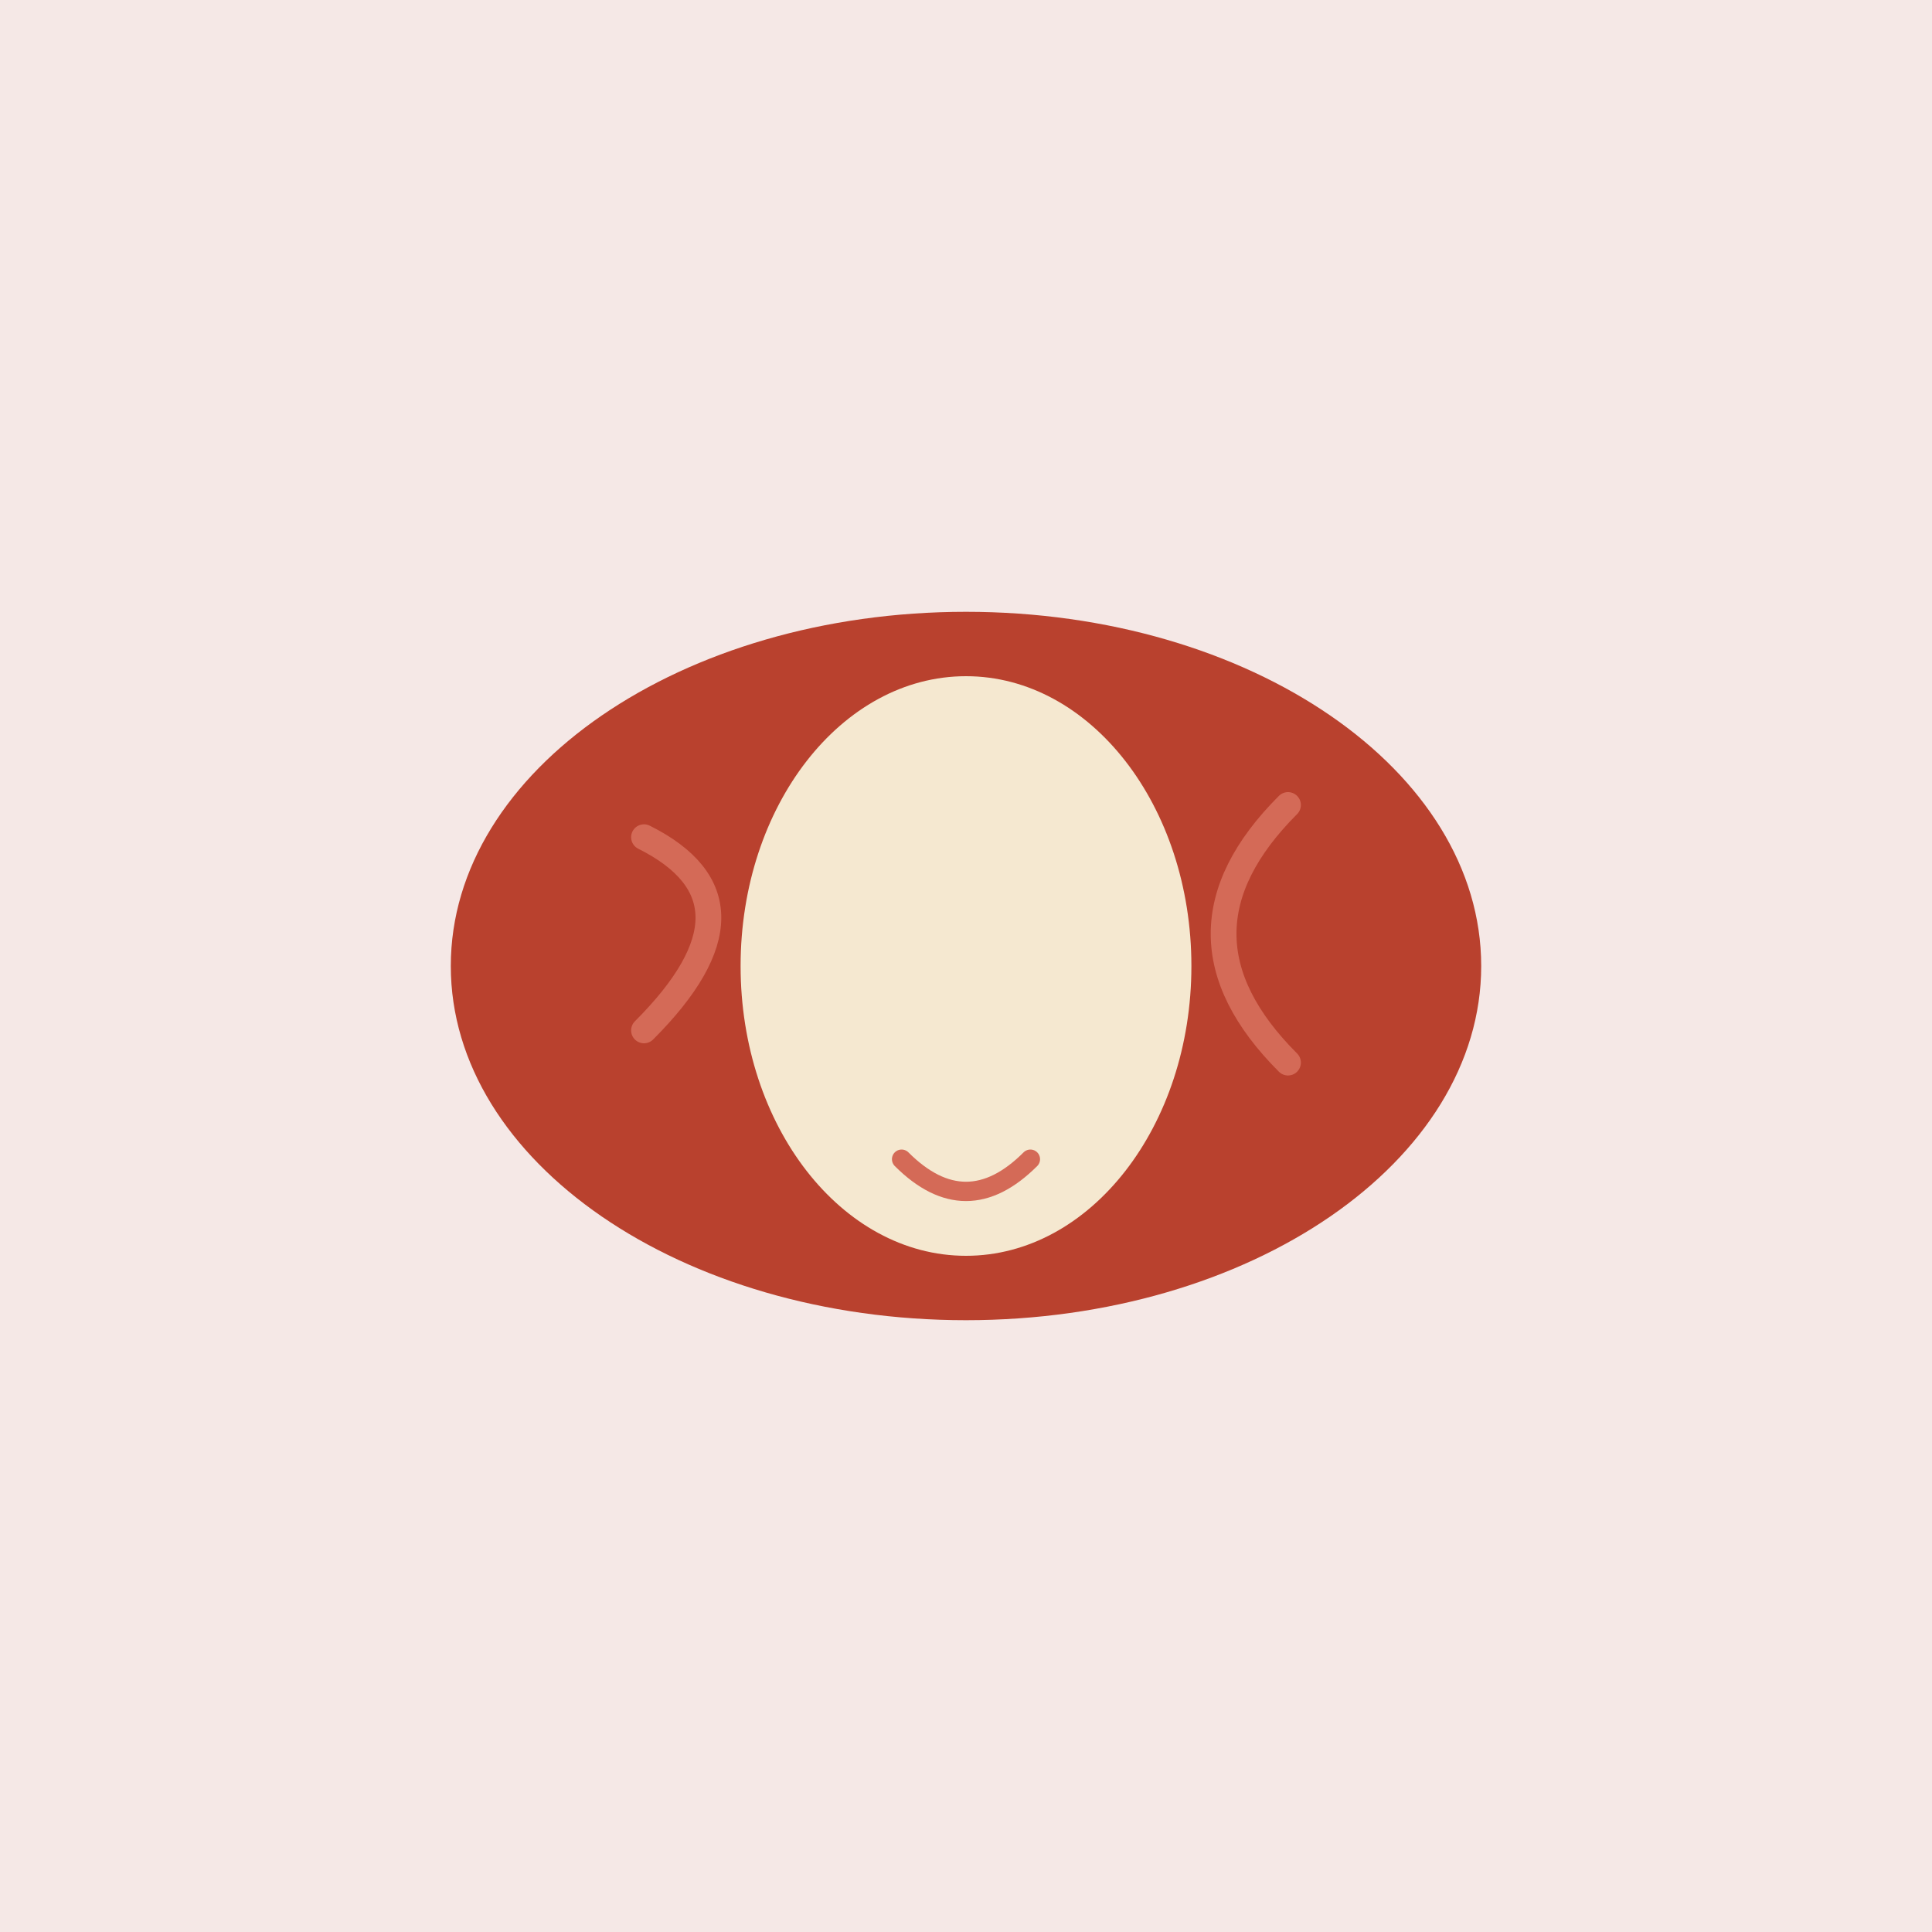
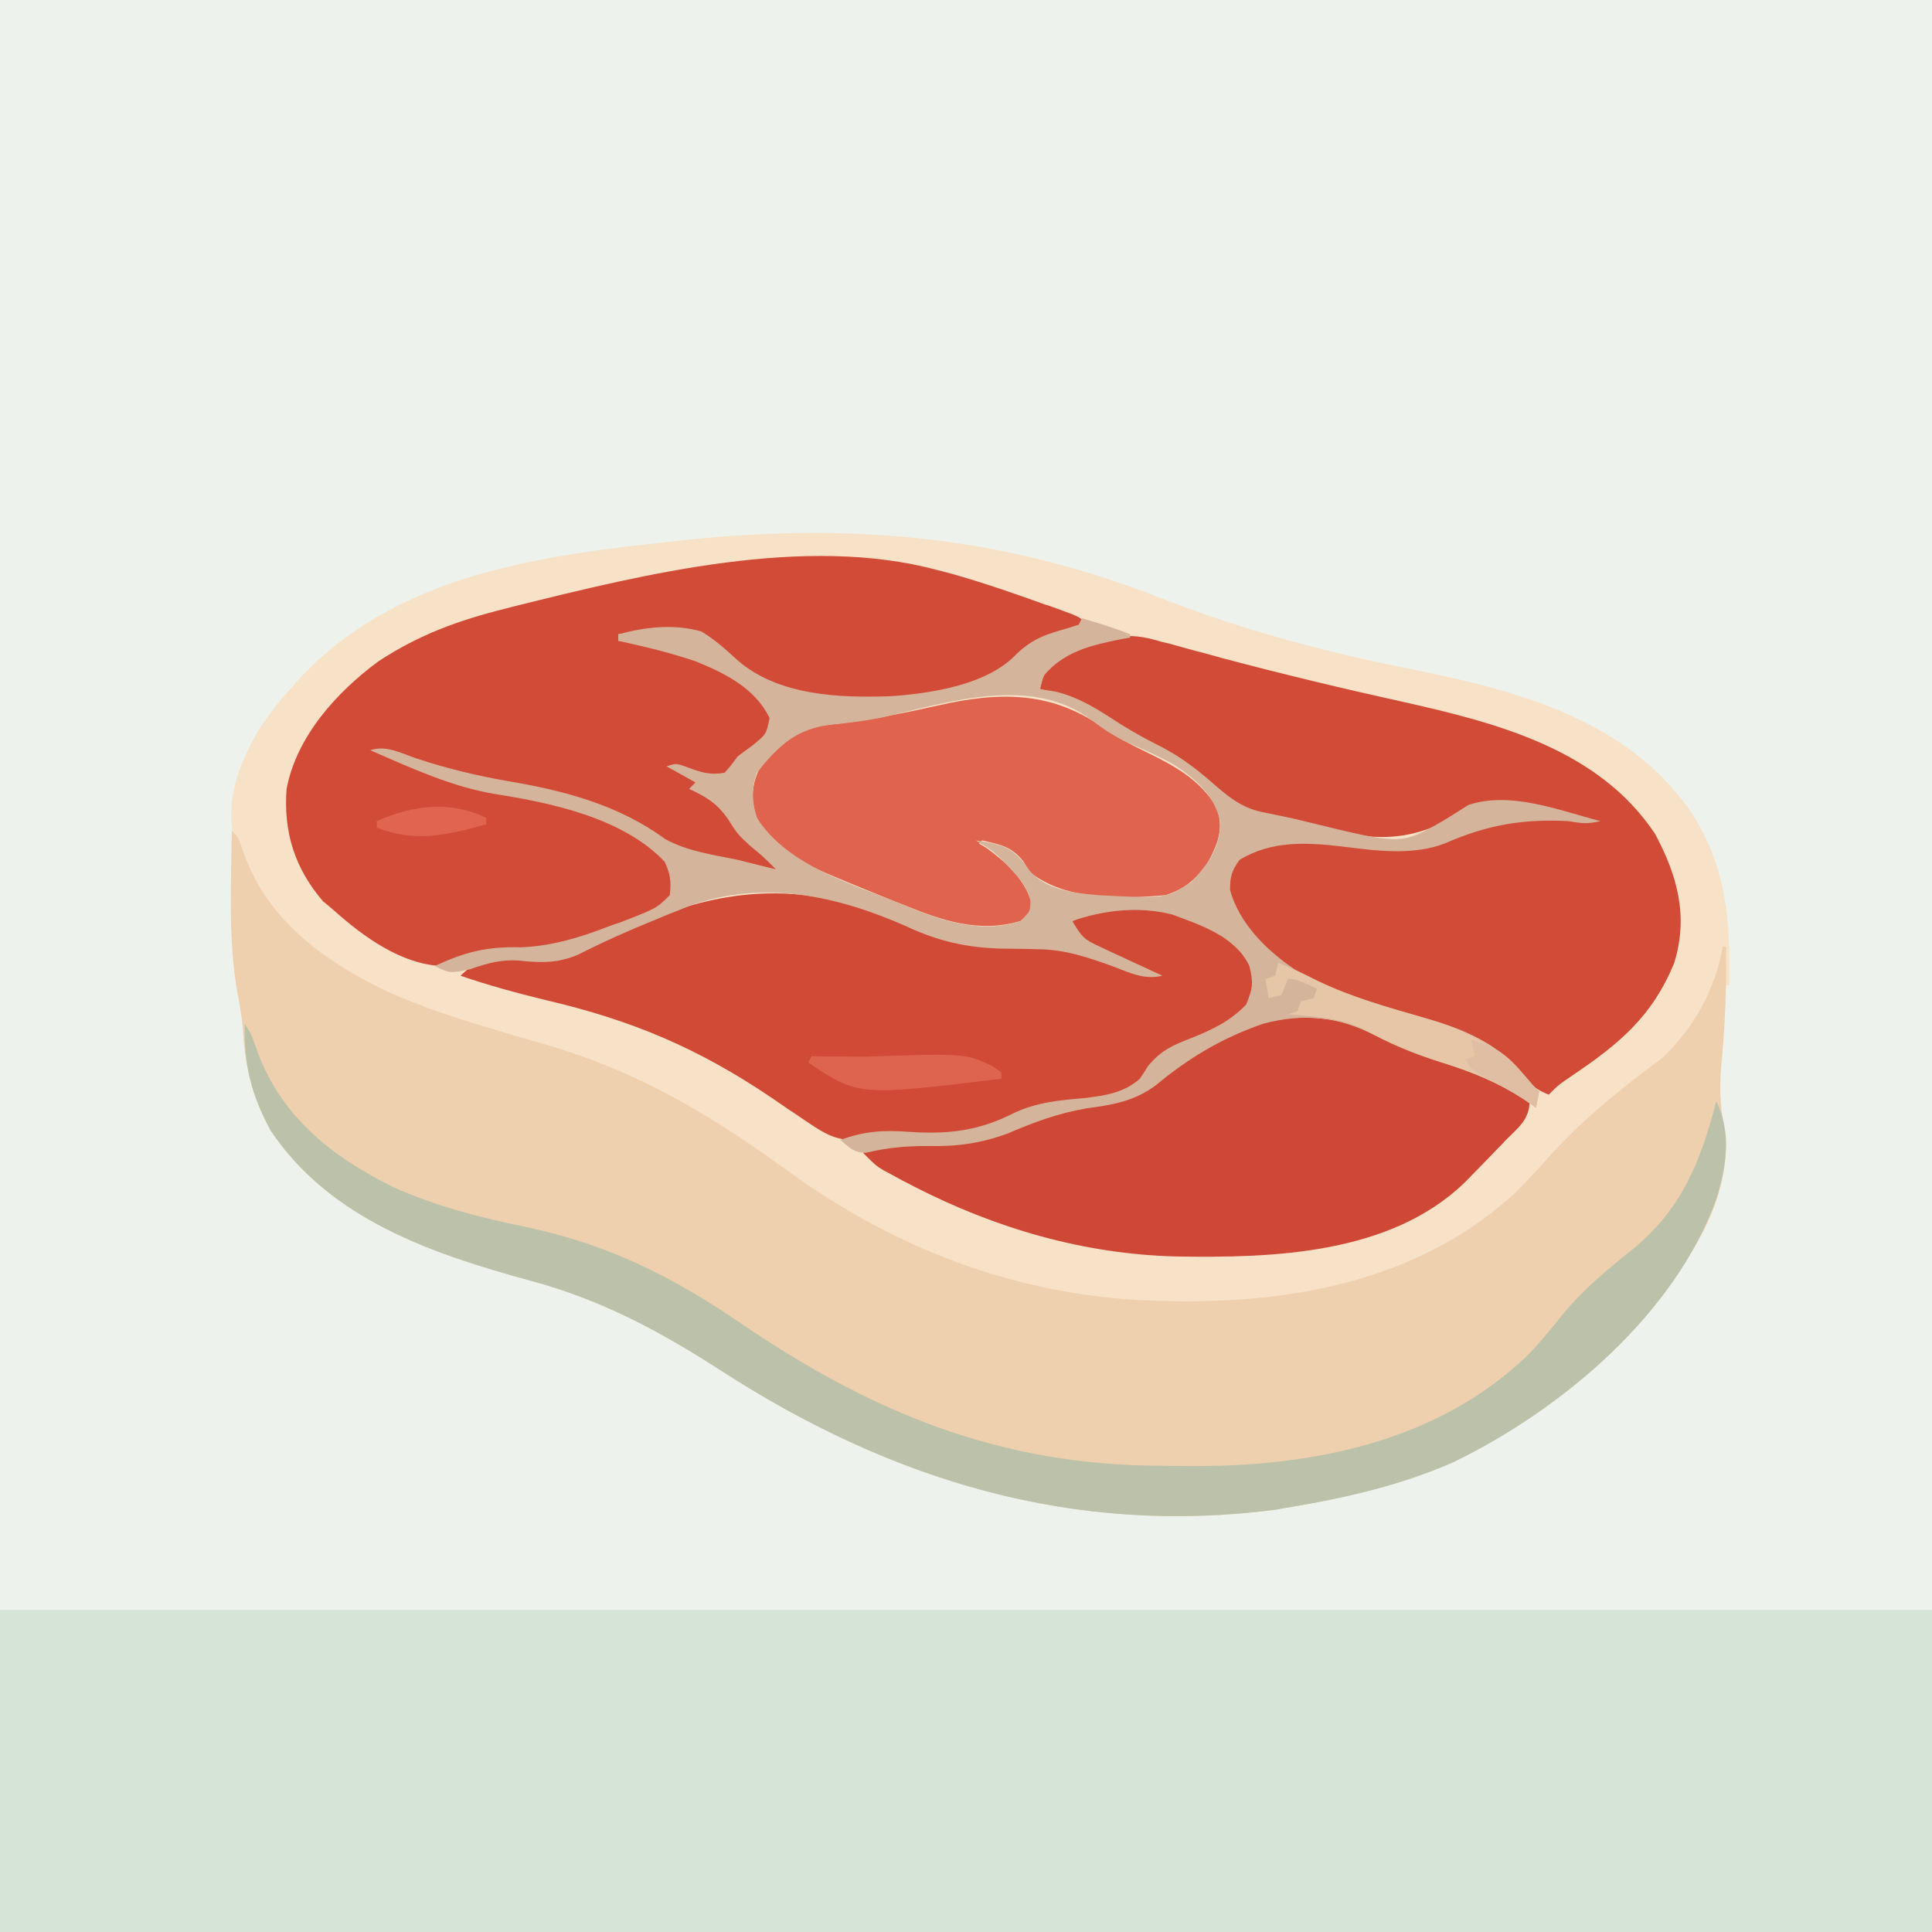
- <svg xmlns="http://www.w3.org/2000/svg" width="600" height="600" viewBox="0 0 600 600" role="img" aria-label="Meat">
-   <rect width="600" height="600" fill="#F5E8E6" />
-   <ellipse cx="300" cy="300" rx="160" ry="110" fill="#B9412E" />
-   <ellipse cx="300" cy="300" rx="70" ry="90" fill="#F5E8D0" />
-   <path d="M200 260 Q240 280 200 320" fill="none" stroke="#D46A57" stroke-width="8" stroke-linecap="round" />
-   <path d="M400 250 Q360 290 400 330" fill="none" stroke="#D46A57" stroke-width="8" stroke-linecap="round" />
-   <path d="M280 360 Q300 380 320 360" fill="none" stroke="#D46A57" stroke-width="6" stroke-linecap="round" />
+ <svg xmlns="http://www.w3.org/2000/svg" version="1.1" width="600" height="600" viewBox="0 0 600 600" role="img" aria-label="Meat">
+   <path d="M0 0 C198 0 396 0 600 0 C600 198 600 396 600 600 C402 600 204 600 0 600 C0 402 0 204 0 0 Z " fill="#EEF2ED" transform="translate(0,0)" />
+   <path d="M0 0 C25.1 9.8 49.8 16.6 76.2 21.9 C109.5 28.6 144.9 37 165.5 66.6 C176.7 83.6 177.9 100.6 177.5 120.6 C177.1 120.6 176.8 120.6 176.5 120.6 C176.1 118.6 175.8 116.6 175.5 114.6 C174.8 116.4 174.1 118.2 173.4 120 C168.3 132.3 159.9 142.1 149.2 150 C140.7 156.3 132.9 163 125.5 170.6 C124.4 171.7 123.2 172.8 122.1 173.9 C119.7 176.4 117.4 178.9 115.2 181.5 C91.9 207.4 58.7 216.8 24.9 219.3 C-28.9 222.1 -75 208.1 -118.5 176.6 C-143.2 158.8 -167 146.5 -196 138 C-246.4 123.2 -246.4 123.2 -265.5 106.6 C-266.5 105.9 -267.6 105.1 -268.6 104.4 C-276.4 97.1 -281.6 88.4 -285.5 78.6 C-286 77.6 -286.4 76.5 -286.8 75.5 C-289.7 63.5 -285.4 52.1 -279.5 41.8 C-276.3 36.7 -272.6 32.1 -268.5 27.6 C-267.8 26.8 -267.1 25.9 -266.3 25.1 C-237.7 -5.4 -196 -12.3 -156.5 -16.6 C-154.2 -16.8 -151.8 -17.1 -149.5 -17.4 C-96.7 -23.2 -49.7 -19.4 0 0 Z " fill="#F7E1C7" transform="translate(359.536,185.3941)" />
+   <path d="M0 0 C198 0 396 0 600 0 C600 33 600 66 600 100 C402 100 204 100 0 100 C0 67 0 34 0 0 Z " fill="#D5E4D7" transform="translate(0,500)" />
+   <path d="M0 0 C2 2 2 2 3.7 6.9 C10.9 27.4 27.9 39.9 46.7 49.2 C63.1 56.8 80.8 61.5 98.1 66.6 C126.5 74.9 149.1 88.5 172.9 105.8 C206.9 130.5 245.8 145 288 146 C289.5 146 290.9 146.1 292.4 146.1 C330.9 146.7 369.3 139.2 398.4 112.6 C402.5 108.5 406.4 104.3 410.2 100 C420.5 88.8 432 79.6 444.2 70.6 C453.9 61.5 460.8 49.1 463 36 C463.3 36 463.7 36 464 36 C464.3 48.7 463.7 61.1 462.5 73.7 C461.9 81.3 462.4 87.5 464 95 C464.9 114.2 454.2 132 442 146 C441.3 146.8 440.7 147.5 440 148.3 C409.6 183 374.5 202.5 329 210 C327.5 210.2 326 210.5 324.5 210.8 C261.5 219.1 204.9 201.8 152.3 167.9 C133.3 155.6 114.9 145.7 93 139.8 C62.5 131.5 30.4 120.7 12 93 C6.3 82.5 4 73.1 3.4 61.2 C3 56.9 2.2 52.7 1.4 48.4 C-1.1 32.4 -0.2 16.1 0 0 Z " fill="#EFD0AE" transform="translate(72,258)" />
+   <path d="M0 0 C0.8 0.2 0.8 0.2 4.6 1.2 C14.4 4 24.1 7.3 33.7 10.8 C34.2 10.9 34.2 10.9 37 11.9 C44.9 14.8 44.9 14.8 46 17 C45.2 17.3 45.2 17.3 40.9 18.8 C39.9 19.2 38.9 19.6 37.9 19.9 C35.7 20.7 33.5 21.5 31.2 22.3 C28 24 28 24 24.9 27.4 C11.6 39.8 -11.4 40.7 -28.6 40.4 C-43.1 39.3 -55.2 34.9 -66 25 C-75.4 17.8 -83.9 18.4 -95.3 19.5 C-95.9 19.6 -95.9 19.6 -99 20 C-99 20.7 -99 21.3 -99 22 C-97.8 22.1 -96.7 22.1 -95.5 22.2 C-79.4 24.6 -64.6 30.4 -53 42 C-51 46 -51 46 -52 51 C-54.6 53.4 -57.3 55.7 -60 58 C-61.7 59.6 -63.4 61.3 -65 63 C-66 64 -66 64 -69.1 64.2 C-73.1 64 -76.3 63.2 -80 62 C-77.7 63.3 -75.4 64.6 -73 66 C-73.7 66.7 -74.3 67.3 -75 68 C-73.6 68.8 -72.3 69.6 -70.9 70.4 C-65.8 73.8 -63.3 77.9 -60 83 C-56.8 86 -53.7 88.6 -50 91 C-50 91.7 -50 92.3 -50 93 C-56.7 92.5 -62.6 91 -69 89 C-70.8 88.7 -72.6 88.5 -74.5 88.2 C-79.6 87.1 -82.9 85.5 -87.3 82.7 C-103.7 72.3 -121.9 68.2 -140.8 65 C-151.9 63 -162.4 59.7 -173 56 C-169.1 57.6 -165.2 59.2 -161.3 60.8 C-160.8 61 -160.8 61 -158 62.2 C-150.5 65.3 -143 67.4 -135 69 C-95.9 77.6 -95.9 77.6 -84.2 90 C-81.8 94.3 -80.9 96.2 -82 101 C-86.7 105.7 -91.7 107.8 -97.8 110.1 C-99.5 110.8 -101.2 111.5 -103 112.1 C-113.6 116.1 -122.7 118.2 -134.1 117.9 C-141.5 118 -147.4 119.7 -154 123 C-166.4 122.4 -178 114 -187 106 C-188.2 105 -189.4 103.9 -190.7 102.9 C-199.5 92.6 -203 81.4 -202 68 C-198.9 51.7 -186.5 38 -173.5 28.4 C-160.9 20.1 -148.5 15.6 -134 12 C-133 11.7 -131.9 11.5 -130.9 11.2 C-90.6 1.2 -41.1 -11 0 0 Z " fill="#D24B37" transform="translate(291,177)" />
+   <path d="M0 0 C1.4 0.4 2.8 0.8 4.3 1.1 C5.7 1.5 7.1 1.9 8.6 2.3 C11.4 3.1 14.1 3.8 16.8 4.5 C18.2 4.9 19.6 5.3 21.1 5.7 C39.9 10.7 58.7 15.2 77.7 19.4 C106.7 25.9 138.2 34.1 155.6 60.3 C162.6 73.3 166 85.9 161.6 100.3 C154.8 117 144.5 125.5 130 135.3 C125.6 138.3 125.6 138.3 122.6 141.3 C116.2 138.8 113.5 134.8 109.1 129.6 C101.3 122.3 91 120.1 80.9 117.4 C70.8 114.6 61.1 111.7 51.6 107.3 C50.7 106.9 49.7 106.5 48.8 106.1 C37 100.6 27.1 90.5 22.6 78.3 C22.6 73.9 23 72.1 25.8 68.6 C35.4 61.1 47 61.9 58.6 63.3 C59.3 63.4 59.3 63.4 63.2 63.9 C78 65.5 89 62.9 102.7 57.4 C108.4 55.3 113.2 55.2 119.2 55.3 C120.9 55.3 122.6 55.3 124.3 55.3 C125 55.3 125 55.3 128.6 55.3 C129.6 55.3 130.6 55.3 131.6 55.3 C106.5 49 106.5 49 96.4 53 C95.1 53.8 93.9 54.6 92.6 55.3 C77.2 64 64.8 61.8 47.9 57.6 C43.5 56.6 39.2 55.7 34.8 54.9 C27.8 53.4 23.7 50.1 18.5 45.4 C10.6 38.6 2 34 -7.2 29.2 C-11.1 27 -14.8 24.9 -18.5 22.3 C-24.1 18.9 -29.1 17.2 -35.4 15.3 C-34.1 8.7 -31.8 7.3 -26.4 3.3 C-17.6 -0.5 -9.4 -2.6 0 0 Z " fill="#D14B36" transform="translate(358.375,198.6523)" />
+   <path d="M0 0 C9.1 3.8 17.7 4 27.4 4.1 C37.6 4.4 46.7 5 56.3 8.8 C58.8 9.7 61.4 10.6 64 11.5 C65.2 11.9 66.3 12.4 67.5 12.8 C70.3 13.8 70.3 13.8 72.3 13.8 C70.6 13 69 12.3 67.3 11.5 C65.2 10.5 63.1 9.5 60.9 8.5 C59.9 8 58.8 7.5 57.7 6.9 C49.6 3.1 49.6 3.1 46.3 -0.2 C46.3 -1.2 46.3 -2.2 46.3 -3.2 C57.2 -8.1 68.1 -9.2 79.7 -5.5 C89.3 -1.9 96.1 2.6 102.3 10.8 C103.2 14.6 103.5 17 102.4 20.8 C97.1 28.2 90.4 31.2 82.1 34.6 C74.3 38 70.8 40.7 66.3 47.8 C59.9 51.6 53.8 52.5 46.5 53.1 C37.5 53.9 30.4 56 22.3 60.1 C13.4 63.8 5 63.9 -4.5 63.3 C-11.3 62.8 -16.3 62.8 -22.7 64.8 C-28.6 64.5 -32.3 61.7 -37.1 58.5 C-38.7 57.4 -40.3 56.3 -42 55.2 C-43.7 54 -45.4 52.9 -47.1 51.7 C-69.9 36.3 -90.5 27.6 -117.1 21.4 C-126.1 19.2 -135 16.8 -143.7 13.8 C-139.6 9.6 -136.5 9 -130.7 7.8 C-127 7.9 -123.4 8.3 -119.7 8.7 C-111.4 8.8 -104.2 5.2 -96.9 1.6 C-62.1 -15.2 -35.3 -16.7 0 0 Z " fill="#D04A36" transform="translate(286.7461,289.2305)" />
+   <path d="M0 0 C7 3.6 14.4 5.8 21.9 8 C29.2 10.3 34.6 13.5 40.7 18.2 C40.7 24 37 26.5 33.2 30.4 C32.5 31.2 31.8 31.9 31.1 32.6 C29 34.8 26.8 37 24.7 39.2 C23.3 40.6 22 42 20.5 43.5 C-2.6 65.7 -38.7 66.9 -68.9 66.4 C-97.7 65.7 -125.1 57.7 -150.6 44.6 C-151.7 44 -152.8 43.4 -153.9 42.9 C-154.9 42.3 -156 41.8 -157 41.2 C-157.9 40.7 -158.9 40.2 -159.8 39.7 C-162.3 38.2 -162.3 38.2 -166.3 34.2 C-159.4 30.7 -151.6 31.1 -143.9 31.3 C-132.6 31.4 -123 28.2 -112.8 23.6 C-105.4 20.6 -97.8 19.4 -90 18.2 C-82.7 16.9 -78.2 14.9 -72.7 9.9 C-50.8 -8.8 -25.5 -13.6 0 0 Z " fill="#CF4835" transform="translate(434.3125,323.8125)" />
+   <path d="M0 0 C2 3 2 3 3.7 7.9 C11.2 28.7 26.8 41.1 46.2 50.7 C59.4 56.6 73 60.1 87.1 63 C112.5 68.3 132.6 78.3 154 92.9 C194.9 120.8 234.7 137.1 284.6 137.2 C287.6 137.2 290.7 137.3 293.8 137.3 C331.6 137.5 370.6 129.8 398.6 102.7 C402.6 98.6 406.2 94.1 409.8 89.6 C416.1 82.1 423.4 76.1 431 70 C446.2 57.6 452.2 42.7 457 24 C461.8 33.6 460.1 44.2 457.1 54.1 C444.3 90.2 408.9 119.8 375.4 136.1 C359.2 143.2 342.4 147.1 325 150 C323.5 150.2 322 150.5 320.5 150.8 C257.5 159.1 200.9 141.8 148.3 107.9 C129.3 95.6 110.9 85.7 89 79.8 C58.5 71.5 26.4 60.7 8 33 C2 21.9 -0.3 12.5 0 0 Z " fill="#BCC2A9" transform="translate(76,318)" />
+   <path d="M0 0 C3.8 2.6 7.7 4.6 11.8 6.6 C21.2 11.2 29 15.2 34.6 24.4 C36.5 31.2 34.9 35.3 31.6 41.4 C27.7 46.7 24.8 49.3 18.6 51.4 C4.9 52.6 -12.1 53.2 -23.4 44.4 C-24.2 43.2 -24.9 42.1 -25.7 40.8 C-29.3 36.3 -32.8 35.7 -38.4 34.4 C-38.8 34.7 -39.1 35.1 -39.4 35.4 C-38.6 35.9 -37.8 36.3 -37 36.8 C-31 41.2 -25.5 46.2 -23.2 53.3 C-23.4 56.4 -23.4 56.4 -26.4 59.4 C-39.4 63.3 -50.9 59.3 -63.1 54.3 C-64.3 53.9 -65.5 53.4 -66.7 52.9 C-102.3 38.4 -102.3 38.4 -108.4 27.4 C-110.2 22.2 -110.1 17.9 -107.9 12.8 C-103.6 6.9 -99.3 2.2 -92.4 -0.6 C-89.2 -1.1 -86 -1.6 -82.8 -1.9 C-72.4 -3.2 -62.3 -5.2 -52.1 -7.5 C-32.8 -11.9 -16.4 -12 0 0 Z " fill="#DF634D" transform="translate(343.4297,226.5938)" />
+   <path d="M0 0 C5.1 1.5 10.1 3 15 5 C15 5.3 15 5.7 15 6 C14.1 6.2 13.2 6.3 12.2 6.5 C2.8 8.4 -5.6 10.3 -12 18 C-12.3 19.3 -12.7 20.6 -13 22 C-11.4 22.3 -9.8 22.5 -8.1 22.8 C-0.3 24.7 5.8 28.9 12.5 33.2 C16.5 35.7 20.6 37.9 24.8 40 C31.3 43.4 36.6 47.6 42.1 52.5 C46.9 56.6 50.8 59.3 57 60.4 C61.5 61.3 65.8 62.2 70.2 63.3 C99.1 70.4 99.1 70.4 112 63 C114.7 61.4 117.3 59.7 120 58 C133.1 53.6 148.3 59.7 161 63 C156.8 64 155.1 63.7 151 63 C136.7 62.3 125.8 64.2 112.8 69.9 C102.8 73.8 91.3 72.2 80.9 70.9 C69.7 69.6 59 69 49 75 C46.5 78.4 46 80.2 46 84.4 C48.9 94.9 57.5 103.3 66.3 109.2 C79.8 116.9 94.9 120.8 109.7 125.1 C123.3 129.2 130.8 134.2 140 145 C140.7 145.7 141.3 146.3 142 147 C141.7 148.6 141.3 150.3 141 152 C140.3 151.5 140.3 151.5 137 149.2 C129.2 144.2 121.4 141 112.5 138.2 C105 135.9 98.1 133.3 91.1 129.6 C79.7 123.7 68.9 122.6 56.4 125.9 C43.8 130.2 33.2 136.5 23 145 C16.3 150 9.7 151.1 1.5 152.2 C-7.3 153.7 -14.9 156.5 -23 160 C-31.5 163.1 -38.7 164.1 -47.8 163.9 C-54.6 163.9 -60.5 164.4 -67 166 C-70.9 166 -72.1 164.5 -75 162 C-67.5 159.3 -61.7 158.9 -53.8 159.5 C-41.8 160.3 -32.4 159.3 -21.6 153.9 C-14.3 150.3 -7.1 149.7 1 149 C7.4 148.2 13 147.4 18 143 C18.8 141.7 19.7 140.5 20.5 139.1 C24.6 134.2 28 132.7 33.9 130.4 C40.7 127.7 45.9 125.2 51 120 C53.1 114.8 53.3 113.3 52 108 C47.7 98.8 36.9 95.3 28 92 C17.6 89.4 7.1 90.6 -3 94 C0 99.1 0.7 99.8 5.8 102.1 C6.9 102.6 8 103.2 9.2 103.7 C10.3 104.2 11.5 104.8 12.7 105.3 C13.9 105.9 15 106.4 16.3 107 C19.2 108.3 22.1 109.7 25 111 C19.3 112.4 14.9 110.1 9.6 108.1 C1.8 105.3 -5.2 102.9 -13.4 102.8 C-14.7 102.8 -15.9 102.7 -17.2 102.7 C-19.8 102.7 -22.4 102.6 -25 102.6 C-35.9 102.3 -44.7 100.3 -54.7 95.6 C-76 86.2 -99.2 81.1 -121.8 89.3 C-124.1 90.2 -126.4 91.2 -128.8 92.1 C-130 92.6 -131.2 93.1 -132.4 93.6 C-140.6 96.9 -148.6 100.5 -156.5 104.5 C-162.5 107 -167.4 107.1 -173.9 106.4 C-179.8 105.8 -184.3 107 -190 109 C-196.3 110.3 -196.3 110.3 -201 108 C-191.5 103.6 -184.7 101.9 -174.2 102.2 C-164.4 101.8 -155.7 99.1 -146.7 95.6 C-146.2 95.4 -146.2 95.4 -143.5 94.5 C-132.1 90.1 -132.1 90.1 -128 86 C-127.5 81.8 -127.8 79.4 -129.6 75.6 C-142.4 62.1 -164.4 57.4 -182.2 54.6 C-195.6 52.4 -208.6 46.4 -221 41 C-216 39.3 -211.3 42 -206.5 43.6 C-197.1 46.7 -187.9 48.9 -178.2 50.6 C-160.8 53.5 -143.8 58 -129.4 68.6 C-122.4 72.4 -114.8 73.4 -107 75 C-103 76 -99 77 -95 78 C-99 74 -99 74 -102.9 70.8 C-107 67 -107 67 -109.9 62.4 C-113.4 57.4 -116.6 55.5 -122 53 C-121.7 52.7 -121.7 52.7 -120 51 C-123 49.3 -125.9 47.7 -129 46 C-126 45 -126 45 -122.2 46.4 C-118 48 -115.4 48.7 -111 48 C-109.1 45.9 -109.1 45.9 -107 43 C-105.5 41.8 -103.9 40.7 -102.3 39.5 C-98 36 -98 36 -97 31 C-101.4 21.8 -110.8 17.1 -119.9 13.4 C-127.8 10.7 -135.9 8.8 -144 7 C-144 6.3 -144 5.7 -144 5 C-135.5 2.7 -126.8 1.7 -118.2 4.1 C-114 6.6 -110.6 9.7 -107 13 C-94.3 24.1 -75.2 24.8 -59.2 24.2 C-46.4 23.3 -29.2 20.6 -20.3 11.1 C-15.2 6.2 -10.8 4.9 -4.1 3 C-3.1 2.7 -2.1 2.3 -1 2 C-0.7 1.3 -0.3 0.7 0 0 Z M-62.4 30.9 C-67.5 31.9 -72.3 32.5 -77.4 33 C-88.7 34.2 -94.1 39.5 -101 48 C-102.6 52.9 -102.6 57.3 -100.8 62.2 C-91.3 76.9 -71.3 82.6 -55.9 88.8 C-54.8 89.3 -53.6 89.8 -52.4 90.3 C-41.7 94.5 -30.3 97.9 -19 94 C-16 91 -16 91 -16 87.7 C-17.2 83.2 -19 81.1 -22.2 77.8 C-22.7 77.2 -22.7 77.2 -25.1 74.7 C-28 72 -28 72 -33 69 C-26.3 70 -22.3 70.6 -18 76 C-17.4 76.9 -16.8 77.7 -16.1 78.6 C-10.8 84.5 -2.5 85.3 5 86 C25.9 87.1 25.9 87.1 34 82 C39.4 75.9 43 71.4 43 63.1 C41 55.1 35.9 50.3 29.1 45.8 C24 42.8 18.5 40.5 13.1 38.1 C9.4 36.2 6.3 34.2 3.1 31.7 C-15.7 17.4 -41.8 26.2 -62.4 30.9 Z " fill="#D5B49C" transform="translate(336,192)" />
+   <path d="M0 0 C4.3 1.7 8.3 3.6 12.4 5.7 C22.9 10.7 33.8 13.8 45 17 C60.1 21.4 68.7 26.1 79 38 C79.7 38.7 80.3 39.3 81 40 C80.7 41.6 80.3 43.3 80 45 C78.7 44.1 77.4 43.2 76 42.2 C68.2 37.2 60.4 34 51.5 31.2 C42.6 28.4 34.6 25 26.3 20.6 C19 17 11 16.7 3 16 C4 15.7 5 15.3 6 15 C6.3 14 6.7 13 7 12 C8.3 11.7 9.6 11.3 11 11 C11.3 10 11.7 9 12 8 C5.2 5 5.2 5 3 5 C2.3 6.6 1.7 8.3 1 10 C-0.3 10.3 -1.6 10.7 -3 11 C-3.3 9 -3.7 7 -4 5 C-3 4.7 -2 4.3 -1 4 C-0.7 2.7 -0.3 1.4 0 0 Z " fill="#E6C6A7" transform="translate(397,299)" />
+   <path d="M0 0 C1 0.7 2 1.3 3 2 C3 2.7 3 3.3 3 4 C-41.4 9.4 -41.4 9.4 -57 -1 C-56.7 -1.7 -56.3 -2.3 -56 -3 C-54.6 -3 -53.2 -3 -51.8 -2.9 C-50.8 -2.9 -50.8 -2.9 -46.1 -2.9 C-45.2 -2.9 -45.2 -2.9 -40.6 -2.8 C-8.3 -3.9 -8.3 -3.9 0 0 Z " fill="#DF644E" transform="translate(308,331)" />
+   <path d="M0 0 C0 0.7 0 1.3 0 2 C-11.9 5.3 -22.1 7.8 -34 3 C-34 2.3 -34 1.7 -34 1 C-22.9 -3.9 -11.3 -5.5 0 0 Z " fill="#E0644E" transform="translate(151,254)" />
+   <path d="M0 0 C9.2 1.9 13.3 7.1 19 14 C19.7 14.7 20.3 15.3 21 16 C20.7 17.6 20.3 19.3 20 21 C18.7 20.1 17.4 19.2 16 18.2 C11.7 15.5 7.6 13.2 3 11 C0 9 0 9 -2 6 C-1 5.7 -0 5.3 1 5 C0.7 3.4 0.3 1.7 0 0 Z " fill="#DFBEA3" transform="translate(457,323)" />
</svg>
